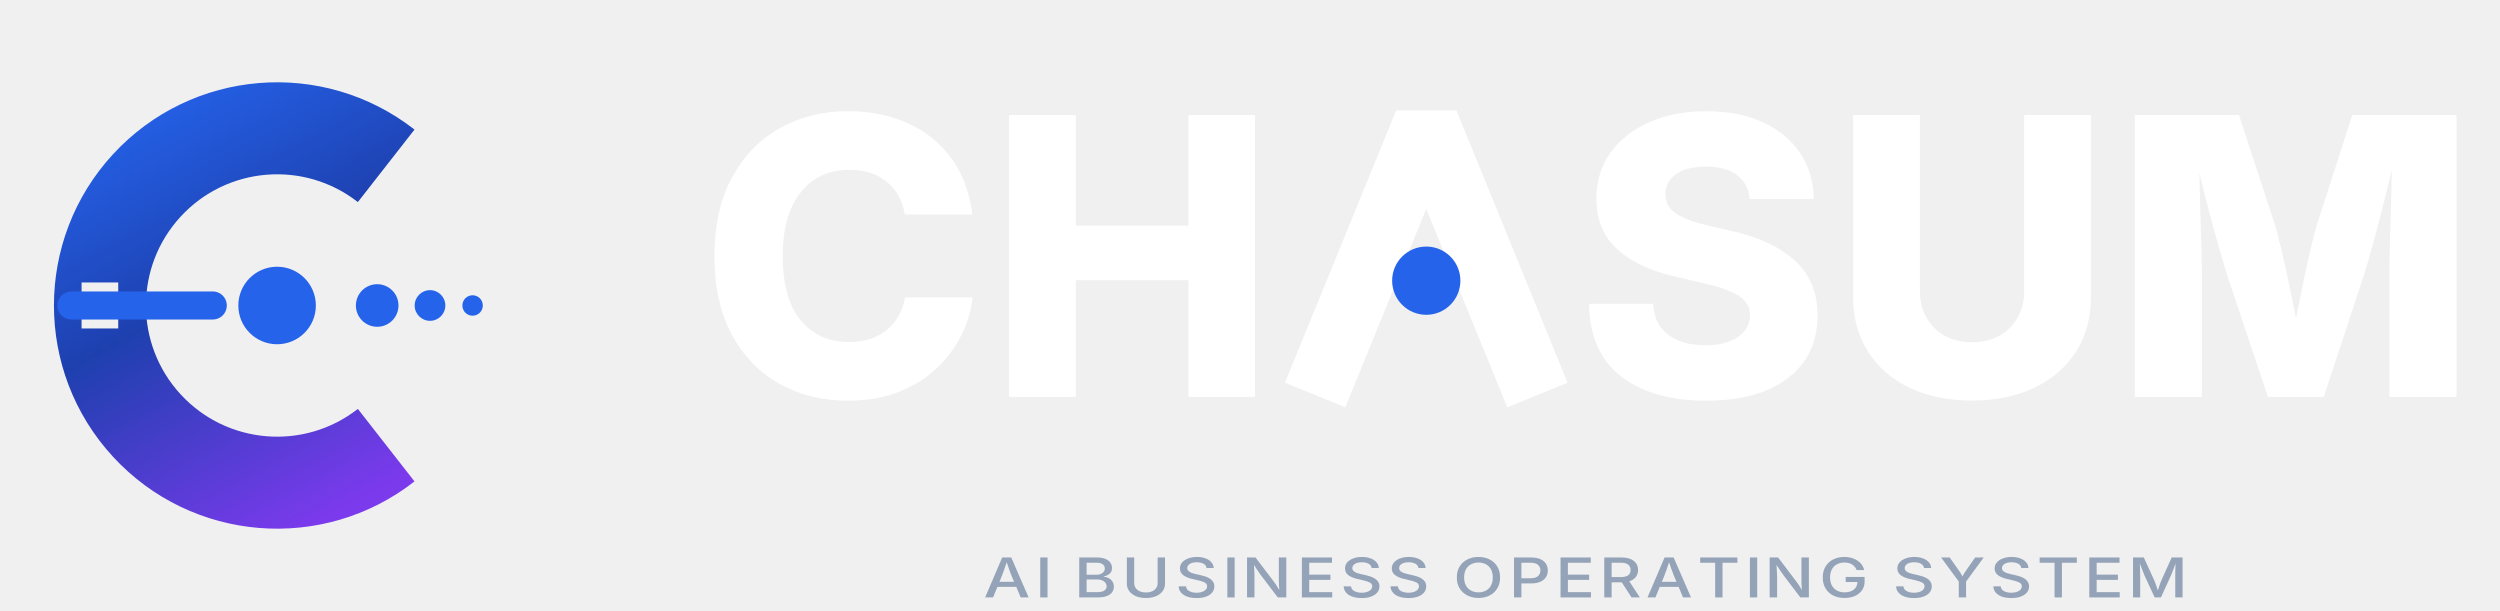
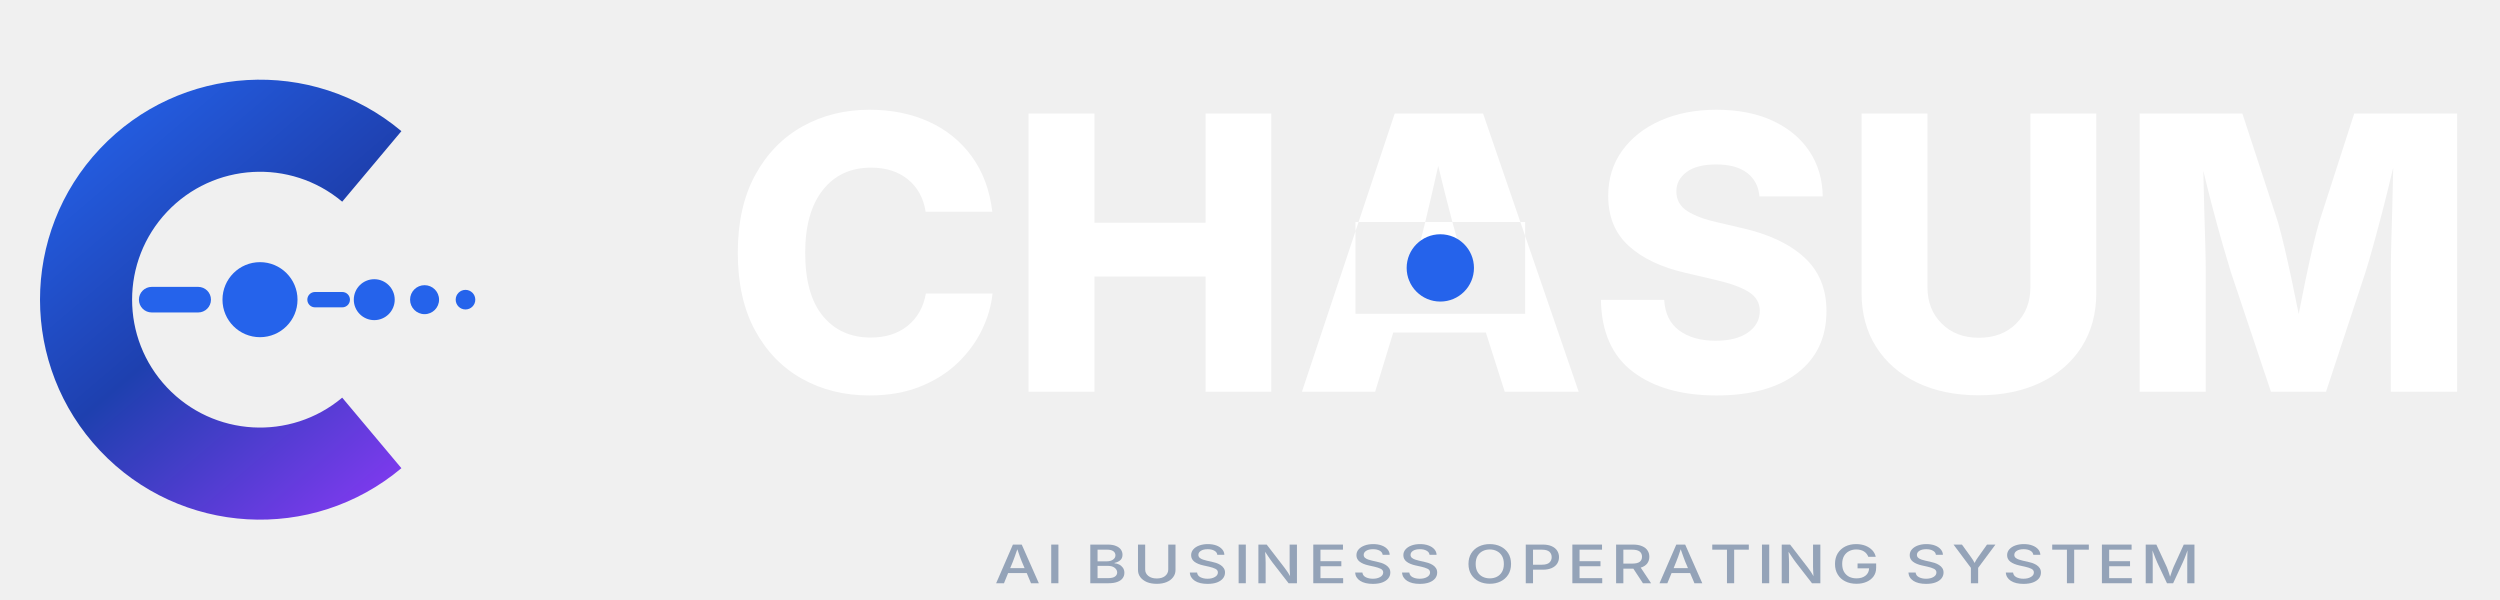
- <svg xmlns="http://www.w3.org/2000/svg" viewBox="0 0 464.5 113.52" fill="none" role="img" aria-label="Chasum — AI Business Operating System">
-   <g transform="translate(4 6.11)">
-     <svg width="107.63" height="101.3" viewBox="0 0 68 64">
+ <svg xmlns="http://www.w3.org/2000/svg" viewBox="0 0 470.664 112.836" fill="none" role="img" aria-label="Chasum — AI Business Operating System">
+   <g transform="translate(4 5.048)">
+     <svg width="115.582" height="102.739" viewBox="0 0 72 64">
      <defs>
-         <linearGradient id="mlight-c" x1="28%" y1="0%" x2="72%" y2="100%">
+         <linearGradient id="clight-g" x1="15%" y1="0%" x2="85%" y2="100%">
          <stop offset="0%" stop-color="#2563EB" />
-           <stop offset="45%" stop-color="#1E40AF" />
+           <stop offset="50%" stop-color="#1E40AF" />
          <stop offset="100%" stop-color="#7C3AED" />
        </linearGradient>
      </defs>
-       <path fill="url(#mlight-c)" fill-rule="evenodd" d="M 46.13 11.35 A 26.2 26.2 0 1 0 46.13 52.65 L 39.48 44.14 A 15.4 15.4 0 1 1 39.48 19.86 Z M 7.05 29.3 H 11.35 V 34.7 H 7.05 Z" />
-       <rect x="4.2" y="30.35" width="19.9" height="3.3" rx="1.65" fill="#2563EB" />
-       <circle cx="30" cy="32" r="4.55" fill="#2563EB" />
-       <circle cx="41.75" cy="32" r="2.5" fill="#2563EB" />
-       <circle cx="47.95" cy="32" r="1.8" fill="#2563EB" />
-       <circle cx="52.95" cy="32" r="1.2" fill="#2563EB" />
+       <path fill="url(#clight-g)" d="M 44.584 12.236 A 25.8 25.8 0 1 0 44.584 51.764 L 37.642 43.491 A 15 15 0 1 1 37.642 20.509 Z" />
+       <rect x="13.8" y="30.5" width="8.45" height="3" rx="1.5" fill="#2563EB" />
+       <circle cx="28" cy="32" r="4.4" fill="#2563EB" />
+       <rect x="33.55" y="31.1" width="5.0" height="1.8" rx="0.9" fill="#2563EB" />
+       <circle cx="41.4" cy="32" r="2.4" fill="#2563EB" />
+       <circle cx="47.3" cy="32" r="1.7" fill="#2563EB" />
+       <circle cx="52.1" cy="32" r="1.15" fill="#2563EB" />
    </svg>
  </g>
-   <g transform="translate(129.86 4)">
+   <g transform="translate(136.02 4)">
    <g transform="translate(0 69.75)">
      <path fill="#FFFFFF" d="M27.67 0.70Q20.60 0.70 14.99-2.43Q9.39-5.55 6.13-11.55Q2.88-17.54 2.88-26.16Q2.88-34.80 6.17-40.82Q9.46-46.83 15.08-49.96Q20.71-53.09 27.67-53.09Q33.89-53.09 38.85-50.84Q43.80-48.59 46.93-44.30Q50.06-40.01 50.80-33.89L38.25-33.89Q37.65-37.72 34.93-39.96Q32.20-42.19 27.98-42.19Q22.22-42.19 18.90-37.99Q15.57-33.79 15.57-26.16Q15.57-18.28 18.91-14.24Q22.25-10.20 27.91-10.20Q32.13-10.20 34.88-12.43Q37.62-14.66 38.29-18.49L50.84-18.49Q50.48-14.98 48.81-11.57Q47.14-8.16 44.23-5.38Q41.31-2.60 37.16-0.95Q33.01 0.70 27.67 0.70" />
      <path fill="#FFFFFF" d="M70.03 0L57.62 0L57.62-52.38L70.03-52.38L70.03-31.82L90.95-31.82L90.95-52.38L103.32-52.38L103.32 0L90.95 0L90.95-21.69L70.03-21.69" />
-       <path d="M114.49 -0.36 L135.14 -50.94 L155.79 -0.36" fill="none" stroke="#FFFFFF" stroke-width="12.1" stroke-linejoin="miter" stroke-miterlimit="1.8" stroke-linecap="butt" />
-       <circle cx="135.14" cy="-21.6" r="6.34" fill="#2563EB" />
+       <path fill="#FFFFFF" fill-rule="evenodd" d="M122.87 0L109.09 0L126.56-52.38L143.19-52.38L161.19 0L147.27 0L143.72-11.14L126.28-11.14L122.87 0M129.90-22.89L129.20-20.64L140.70-20.64L139.99-22.89Q138.62-27.39 137.32-32.31Q136.02-37.23 134.75-42.50Q133.56-37.20 132.38-32.27Q131.20-27.35 129.90-22.89 M119.17 -31.951 H151.111 V-14.671 H119.17 Z" />
+       <circle cx="135.141" cy="-23.311" r="6.336" fill="#2563EB" />
      <path fill="#FFFFFF" d="M187.14 0.70Q177.29 0.70 171.40-3.76Q165.52-8.23 165.38-17.30L177.29-17.30Q177.50-13.46 180.12-11.53Q182.74-9.60 187-9.60Q190.86-9.60 193.08-11.16Q195.29-12.73 195.29-15.22Q195.29-17.47 193.20-18.79Q191.11-20.11 186.82-21.09L181.27-22.39Q174.48-23.94 170.61-27.46Q166.75-30.97 166.75-36.88Q166.75-41.73 169.37-45.37Q171.98-49.01 176.59-51.05Q181.20-53.09 187.14-53.09Q193.22-53.09 197.68-51.03Q202.15-48.97 204.61-45.30Q207.07-41.62 207.14-36.77L195.22-36.77Q194.98-39.62 192.90-41.20Q190.83-42.79 187.10-42.79Q183.38-42.79 181.48-41.34Q179.58-39.90 179.58-37.72Q179.58-35.30 181.69-33.98Q183.80-32.66 187.31-31.89L191.85-30.83Q199.44-29.14 203.64-25.31Q207.84-21.48 207.84-15.19Q207.84-7.73 202.36-3.52Q196.88 0.70 187.14 0.70" />
      <path fill="#FFFFFF" d="M236.53 0.67Q229.89 0.67 224.93-1.71Q219.97-4.08 217.21-8.42Q214.45-12.76 214.45-18.60L214.45-52.38L226.86-52.38L226.86-19.62Q226.86-15.50 229.54-12.83Q232.21-10.16 236.53-10.16Q240.89-10.16 243.56-12.83Q246.23-15.50 246.23-19.62L246.23-52.38L258.64-52.38L258.64-18.60Q258.64-12.76 255.87-8.42Q253.09-4.08 248.12-1.71Q243.14 0.67 236.53 0.67" />
      <path fill="#FFFFFF" d="M279.25 0L266.80 0L266.80-52.38L286.14-52.38L292.82-31.99Q293.34-30.20 294.03-27.32Q294.71-24.43 295.42-21.09Q296.12-17.75 296.75-14.62Q297.35-17.75 298.04-21.08Q298.72-24.40 299.41-27.30Q300.09-30.20 300.62-31.99L307.20-52.38L326.57-52.38L326.57 0L314.09 0L314.09-22.57Q314.09-24.57 314.17-27.83Q314.26-31.08 314.37-34.87Q314.47-38.67 314.54-42.19Q313.66-38.46 312.70-34.70Q311.73-30.94 310.85-27.76Q309.97-24.57 309.34-22.57L301.89 0L291.52 0L283.96-22.57Q283.36-24.50 282.48-27.56Q281.60-30.62 280.63-34.26Q279.67-37.90 278.79-41.59Q278.86-38.14 278.96-34.49Q279.07-30.83 279.16-27.69Q279.25-24.54 279.25-22.57" />
    </g>
-     <g transform="translate(52.88 97.12) scale(1.2 1)">
-       <g transform="translate(0 9.88)">
-         <path fill="#94A3B8" d="M1.48 0L0.25 0L2.89-7.42L4.29-7.42L6.98 0L5.75 0L5.07-1.96L2.15-1.96L1.48 0M2.88-4.13L2.47-2.90L4.73-2.90L4.30-4.13Q4.15-4.57 3.98-5.16Q3.81-5.74 3.59-6.53Q3.37-5.73 3.19-5.14Q3.02-4.55 2.88-4.13" />
-         <path fill="#94A3B8" d="M8.78-7.42L9.91-7.42L9.91 0L8.78 0" />
+     <g transform="translate(51.213 96.117) scale(1.22 1)">
+       <g transform="translate(0 9.688)">
+         <path fill="#94A3B8" d="M1.46 0L0.25 0L2.84-7.28L4.20-7.28L6.84 0L5.63 0L4.97-1.92L2.10-1.92L1.46 0M2.83-4.05L2.42-2.85L4.64-2.85L4.22-4.05Q4.07-4.48 3.90-5.06Q3.73-5.63 3.52-6.40Q3.30-5.62 3.13-5.04Q2.96-4.46 2.83-4.05" />
+         <path fill="#94A3B8" d="M8.75-7.28L9.86-7.28L9.86 0L8.75 0" />
        <path fill="#94A3B8" d="" />
-         <path fill="#94A3B8" d="M17.68 0L14.82 0L14.82-7.42L17.56-7.42Q18.35-7.42 18.86-7.16Q19.38-6.90 19.64-6.46Q19.89-6.02 19.89-5.47Q19.89-4.78 19.53-4.41Q19.16-4.03 18.64-3.90L18.64-3.83Q19.01-3.81 19.37-3.59Q19.72-3.38 19.95-2.97Q20.18-2.57 20.18-2Q20.18-1.43 19.92-0.98Q19.65-0.52 19.10-0.26Q18.54 0 17.68 0M15.96-3.33L15.96-0.98L17.56-0.98Q18.37-0.98 18.71-1.28Q19.06-1.59 19.06-2.06Q19.06-2.58 18.67-2.96Q18.28-3.33 17.61-3.33L15.96-3.33M15.96-6.45L15.96-4.21L17.45-4.21Q18.01-4.21 18.40-4.53Q18.78-4.85 18.78-5.38Q18.78-5.84 18.46-6.14Q18.14-6.45 17.48-6.45" />
-         <path fill="#94A3B8" d="M25.15 0.11Q24.26 0.11 23.59-0.23Q22.93-0.57 22.56-1.17Q22.19-1.77 22.19-2.55L22.19-7.42L23.33-7.42L23.33-2.64Q23.33-1.89 23.82-1.40Q24.31-0.92 25.15-0.92Q25.99-0.92 26.47-1.40Q26.96-1.89 26.96-2.64L26.96-7.42L28.10-7.42L28.10-2.55Q28.10-1.77 27.73-1.17Q27.36-0.57 26.70-0.23Q26.04 0.11 25.15 0.11" />
-         <path fill="#94A3B8" d="M32.99 0.12Q31.74 0.12 31-0.46Q30.25-1.05 30.21-2.06L31.35-2.06Q31.40-1.45 31.87-1.16Q32.34-0.87 32.98-0.87Q33.69-0.87 34.15-1.20Q34.62-1.53 34.62-2.07Q34.62-2.55 34.21-2.79Q33.81-3.02 33.21-3.18L32.34-3.42Q31.43-3.67 30.92-4.14Q30.41-4.62 30.41-5.38Q30.41-6.03 30.76-6.51Q31.10-6.99 31.70-7.25Q32.29-7.52 33.04-7.52Q33.80-7.52 34.38-7.25Q34.96-6.99 35.29-6.52Q35.62-6.06 35.64-5.47L34.53-5.47Q34.48-5.98 34.06-6.26Q33.65-6.53 33.01-6.53Q32.34-6.53 31.94-6.23Q31.54-5.92 31.54-5.45Q31.54-5.10 31.76-4.88Q31.97-4.66 32.28-4.53Q32.60-4.41 32.88-4.33L33.60-4.14Q33.96-4.05 34.33-3.90Q34.71-3.75 35.03-3.51Q35.34-3.27 35.54-2.91Q35.74-2.55 35.74-2.05Q35.74-1.42 35.41-0.93Q35.09-0.44 34.48-0.16Q33.86 0.12 32.99 0.12" />
-         <path fill="#94A3B8" d="M37.75-7.42L38.88-7.42L38.88 0L37.75 0" />
-         <path fill="#94A3B8" d="M41.95 0L40.80 0L40.80-7.42L42.11-7.42L44.91-3Q45.08-2.72 45.32-2.31Q45.55-1.89 45.80-1.36Q45.76-1.90 45.74-2.39Q45.72-2.88 45.72-3.20L45.72-7.42L46.88-7.42L46.88 0L45.56 0L43.06-3.95Q42.87-4.24 42.70-4.53Q42.54-4.82 42.34-5.18Q42.14-5.54 41.87-6.04Q41.90-5.34 41.93-4.80Q41.95-4.25 41.95-3.96" />
-         <path fill="#94A3B8" d="M53.99 0L49.29 0L49.29-7.42L53.96-7.42L53.96-6.44L50.43-6.44L50.43-4.23L53.71-4.23L53.71-3.26L50.43-3.26L50.43-0.98L53.99-0.98" />
-         <path fill="#94A3B8" d="M58.55 0.12Q57.30 0.12 56.55-0.46Q55.81-1.05 55.76-2.06L56.90-2.06Q56.95-1.45 57.43-1.16Q57.90-0.87 58.54-0.87Q59.25-0.87 59.71-1.20Q60.18-1.53 60.18-2.07Q60.18-2.55 59.77-2.79Q59.36-3.02 58.77-3.18L57.90-3.42Q56.99-3.67 56.48-4.14Q55.97-4.62 55.97-5.38Q55.97-6.03 56.31-6.51Q56.66-6.99 57.25-7.25Q57.85-7.52 58.60-7.52Q59.36-7.52 59.94-7.25Q60.52-6.99 60.85-6.52Q61.18-6.06 61.20-5.47L60.09-5.47Q60.04-5.98 59.62-6.26Q59.20-6.53 58.57-6.53Q57.90-6.53 57.50-6.23Q57.10-5.92 57.10-5.45Q57.10-5.10 57.32-4.88Q57.53-4.66 57.84-4.53Q58.15-4.41 58.44-4.33L59.16-4.14Q59.51-4.05 59.89-3.90Q60.26-3.75 60.58-3.51Q60.90-3.27 61.10-2.91Q61.30-2.55 61.30-2.05Q61.30-1.42 60.97-0.93Q60.65-0.44 60.03-0.16Q59.42 0.12 58.55 0.12" />
-         <path fill="#94A3B8" d="M65.79 0.12Q64.54 0.12 63.80-0.46Q63.06-1.05 63.01-2.06L64.15-2.06Q64.20-1.45 64.67-1.16Q65.15-0.87 65.79-0.87Q66.50-0.87 66.96-1.20Q67.42-1.53 67.42-2.07Q67.42-2.55 67.02-2.79Q66.61-3.02 66.01-3.18L65.15-3.42Q64.24-3.67 63.73-4.14Q63.21-4.62 63.21-5.38Q63.21-6.03 63.56-6.51Q63.91-6.99 64.50-7.25Q65.10-7.52 65.84-7.52Q66.61-7.52 67.19-7.25Q67.77-6.99 68.10-6.52Q68.43-6.06 68.44-5.47L67.34-5.47Q67.28-5.98 66.87-6.26Q66.45-6.53 65.82-6.53Q65.15-6.53 64.75-6.23Q64.35-5.92 64.35-5.45Q64.35-5.10 64.56-4.88Q64.78-4.66 65.09-4.53Q65.40-4.41 65.68-4.33L66.41-4.14Q66.76-4.05 67.14-3.90Q67.51-3.75 67.83-3.51Q68.15-3.27 68.35-2.91Q68.54-2.55 68.54-2.05Q68.54-1.42 68.22-0.93Q67.90-0.44 67.28-0.16Q66.67 0.12 65.79 0.12" />
+         <path fill="#94A3B8" d="M17.58 0L14.78 0L14.78-7.28L17.46-7.28Q18.24-7.28 18.74-7.02Q19.25-6.77 19.50-6.34Q19.75-5.90 19.75-5.37Q19.75-4.68 19.39-4.32Q19.03-3.96 18.52-3.83L18.52-3.75Q18.89-3.74 19.24-3.52Q19.58-3.31 19.81-2.92Q20.04-2.52 20.04-1.96Q20.04-1.40 19.78-0.96Q19.52-0.51 18.97-0.26Q18.43 0 17.58 0M15.90-3.27L15.90-0.96L17.47-0.96Q18.26-0.96 18.59-1.26Q18.93-1.56 18.93-2.02Q18.93-2.53 18.55-2.90Q18.17-3.27 17.51-3.27L15.90-3.27M15.90-6.32L15.90-4.13L17.36-4.13Q17.91-4.13 18.28-4.44Q18.66-4.75 18.66-5.27Q18.66-5.72 18.35-6.02Q18.03-6.32 17.39-6.32" />
+         <path fill="#94A3B8" d="M25.04 0.11Q24.16 0.11 23.51-0.22Q22.86-0.56 22.50-1.15Q22.14-1.74 22.14-2.50L22.14-7.28L23.25-7.28L23.25-2.59Q23.25-1.86 23.73-1.38Q24.21-0.90 25.04-0.90Q25.86-0.90 26.34-1.38Q26.81-1.86 26.81-2.59L26.81-7.28L27.93-7.28L27.93-2.50Q27.93-1.74 27.57-1.15Q27.21-0.56 26.56-0.22Q25.91 0.11 25.04 0.11" />
+         <path fill="#94A3B8" d="M32.87 0.12Q31.65 0.12 30.92-0.45Q30.19-1.03 30.14-2.02L31.26-2.02Q31.31-1.43 31.77-1.14Q32.24-0.85 32.87-0.85Q33.56-0.85 34.01-1.18Q34.47-1.50 34.47-2.03Q34.47-2.50 34.07-2.73Q33.67-2.96 33.09-3.12L32.24-3.35Q31.34-3.59 30.84-4.06Q30.34-4.53 30.34-5.28Q30.34-5.91 30.68-6.38Q31.02-6.85 31.60-7.11Q32.19-7.37 32.92-7.37Q33.67-7.37 34.24-7.11Q34.80-6.85 35.13-6.39Q35.45-5.94 35.47-5.36L34.38-5.36Q34.33-5.86 33.92-6.13Q33.52-6.41 32.90-6.41Q32.24-6.41 31.85-6.11Q31.46-5.81 31.46-5.34Q31.46-5 31.67-4.78Q31.88-4.57 32.18-4.45Q32.49-4.32 32.76-4.25L33.47-4.06Q33.82-3.97 34.19-3.83Q34.56-3.68 34.87-3.44Q35.18-3.20 35.37-2.85Q35.57-2.50 35.57-2.01Q35.57-1.40 35.25-0.91Q34.93-0.43 34.33-0.15Q33.73 0.12 32.87 0.12" />
+         <path fill="#94A3B8" d="M37.67-7.28L38.78-7.28L38.78 0L37.67 0" />
+         <path fill="#94A3B8" d="M41.84 0L40.72 0L40.72-7.28L42-7.28L44.74-2.94Q44.91-2.67 45.14-2.26Q45.37-1.86 45.61-1.33Q45.58-1.86 45.56-2.34Q45.54-2.82 45.54-3.13L45.54-7.28L46.67-7.28L46.67 0L45.38 0L42.92-3.87Q42.74-4.16 42.58-4.44Q42.42-4.73 42.22-5.08Q42.03-5.43 41.76-5.92Q41.80-5.24 41.82-4.70Q41.84-4.17 41.84-3.88" />
+         <path fill="#94A3B8" d="M53.80 0L49.19 0L49.19-7.28L53.77-7.28L53.77-6.32L50.30-6.32L50.30-4.15L53.52-4.15L53.52-3.20L50.30-3.20L50.30-0.96L53.80-0.96" />
+         <path fill="#94A3B8" d="M58.38 0.12Q57.16 0.12 56.43-0.45Q55.70-1.03 55.65-2.02L56.77-2.02Q56.82-1.43 57.28-1.14Q57.75-0.85 58.38-0.85Q59.07-0.85 59.53-1.18Q59.98-1.50 59.98-2.03Q59.98-2.50 59.58-2.73Q59.18-2.96 58.60-3.12L57.75-3.35Q56.85-3.59 56.35-4.06Q55.85-4.53 55.85-5.28Q55.85-5.91 56.19-6.38Q56.53-6.85 57.12-7.11Q57.70-7.37 58.43-7.37Q59.18-7.37 59.75-7.11Q60.32-6.85 60.64-6.39Q60.97-5.94 60.98-5.36L59.90-5.36Q59.84-5.86 59.44-6.13Q59.03-6.41 58.41-6.41Q57.75-6.41 57.36-6.11Q56.97-5.81 56.97-5.34Q56.97-5 57.18-4.78Q57.39-4.57 57.69-4.45Q58-4.32 58.28-4.25L58.98-4.06Q59.33-3.97 59.70-3.83Q60.07-3.68 60.38-3.44Q60.69-3.20 60.89-2.85Q61.08-2.50 61.08-2.01Q61.08-1.40 60.76-0.91Q60.44-0.43 59.84-0.15Q59.24 0.12 58.38 0.12" />
+         <path fill="#94A3B8" d="M65.62 0.12Q64.39 0.12 63.67-0.45Q62.94-1.03 62.89-2.02L64.01-2.02Q64.06-1.43 64.52-1.14Q64.98-0.85 65.61-0.85Q66.31-0.85 66.76-1.18Q67.21-1.50 67.21-2.03Q67.21-2.50 66.82-2.73Q66.42-2.96 65.83-3.12L64.98-3.35Q64.09-3.59 63.59-4.06Q63.09-4.53 63.09-5.28Q63.09-5.91 63.43-6.38Q63.77-6.85 64.35-7.11Q64.93-7.37 65.67-7.37Q66.41-7.37 66.98-7.11Q67.55-6.85 67.88-6.39Q68.20-5.94 68.22-5.36L67.13-5.36Q67.08-5.86 66.67-6.13Q66.26-6.41 65.64-6.41Q64.98-6.41 64.59-6.11Q64.20-5.81 64.20-5.34Q64.20-5 64.41-4.78Q64.62-4.57 64.93-4.45Q65.23-4.32 65.51-4.25L66.22-4.06Q66.57-3.97 66.93-3.83Q67.30-3.68 67.62-3.44Q67.93-3.20 68.12-2.85Q68.31-2.50 68.31-2.01Q68.31-1.40 68-0.91Q67.68-0.43 67.08-0.15Q66.47 0.12 65.62 0.12" />
        <path fill="#94A3B8" d="" />
-         <path fill="#94A3B8" d="M76.64 0.10Q75.68 0.10 74.92-0.36Q74.16-0.82 73.72-1.67Q73.28-2.52 73.28-3.71Q73.28-4.90 73.72-5.75Q74.16-6.60 74.92-7.06Q75.68-7.52 76.64-7.52Q77.60-7.52 78.35-7.06Q79.11-6.60 79.54-5.75Q79.98-4.90 79.98-3.71Q79.98-2.52 79.54-1.67Q79.11-0.81 78.35-0.36Q77.60 0.10 76.64 0.10M76.64-0.94Q77.27-0.94 77.77-1.26Q78.27-1.57 78.56-2.19Q78.85-2.81 78.85-3.71Q78.85-4.61 78.56-5.23Q78.27-5.85 77.77-6.17Q77.27-6.48 76.64-6.48Q76-6.48 75.50-6.17Q74.99-5.85 74.70-5.23Q74.41-4.61 74.41-3.71Q74.41-2.81 74.70-2.19Q74.99-1.57 75.50-1.26Q76-0.94 76.64-0.94" />
-         <path fill="#94A3B8" d="M83.28 0L82.14 0L82.14-7.42L84.80-7.42Q85.66-7.42 86.23-7.10Q86.81-6.79 87.09-6.24Q87.37-5.70 87.37-5.01Q87.37-4.32 87.09-3.78Q86.80-3.23 86.23-2.92Q85.66-2.60 84.79-2.60L83.28-2.60L83.28 0M83.28-6.45L83.28-3.56L84.68-3.56Q85.50-3.56 85.86-3.97Q86.22-4.38 86.22-5.01Q86.22-5.64 85.86-6.04Q85.50-6.45 84.67-6.45" />
-         <path fill="#94A3B8" d="M94.05 0L89.34 0L89.34-7.42L94.02-7.42L94.02-6.44L90.48-6.44L90.48-4.23L93.77-4.23L93.77-3.26L90.48-3.26L90.48-0.98L94.05-0.98" />
-         <path fill="#94A3B8" d="M97.25 0L96.11 0L96.11-7.42L98.77-7.42Q99.63-7.42 100.20-7.12Q100.77-6.82 101.06-6.30Q101.34-5.77 101.34-5.09Q101.34-4.34 101-3.80Q100.66-3.25 99.98-3L101.62 0L100.33 0L98.82-2.80Q98.79-2.80 98.76-2.80L97.25-2.80L97.25 0M97.25-6.45L97.25-3.78L98.65-3.78Q99.47-3.78 99.83-4.12Q100.19-4.47 100.19-5.09Q100.19-5.72 99.83-6.08Q99.46-6.45 98.64-6.45" />
-         <path fill="#94A3B8" d="M104.04 0L102.81 0L105.45-7.42L106.85-7.42L109.54 0L108.31 0L107.62-1.96L104.70-1.96L104.04 0M105.44-4.13L105.03-2.90L107.29-2.90L106.86-4.13Q106.71-4.57 106.54-5.16Q106.36-5.74 106.14-6.53Q105.92-5.73 105.75-5.14Q105.58-4.55 105.44-4.13" />
-         <path fill="#94A3B8" d="M113.28-6.44L110.96-6.44L110.96-7.42L116.72-7.42L116.72-6.44L114.42-6.44L114.42 0L113.28 0" />
-         <path fill="#94A3B8" d="M118.66-7.42L119.79-7.42L119.79 0L118.66 0" />
-         <path fill="#94A3B8" d="M122.87 0L121.72 0L121.72-7.42L123.03-7.42L125.82-3Q125.99-2.72 126.23-2.31Q126.46-1.89 126.71-1.36Q126.67-1.90 126.65-2.39Q126.64-2.88 126.64-3.20L126.64-7.42L127.79-7.42L127.79 0L126.47 0L123.97-3.95Q123.78-4.24 123.62-4.53Q123.45-4.82 123.25-5.18Q123.05-5.54 122.78-6.04Q122.82-5.34 122.84-4.80Q122.87-4.25 122.87-3.96" />
-         <path fill="#94A3B8" d="M133.32 0.10Q132.31 0.10 131.55-0.36Q130.79-0.83 130.37-1.68Q129.94-2.53 129.94-3.71Q129.94-4.89 130.37-5.74Q130.81-6.60 131.56-7.06Q132.31-7.52 133.27-7.52Q134.07-7.52 134.72-7.21Q135.38-6.90 135.80-6.35Q136.23-5.80 136.35-5.08L135.19-5.08Q134.98-5.73 134.50-6.11Q134.01-6.48 133.28-6.48Q132.65-6.48 132.15-6.17Q131.65-5.85 131.36-5.23Q131.07-4.61 131.07-3.71Q131.07-2.81 131.36-2.20Q131.65-1.58 132.16-1.26Q132.67-0.94 133.33-0.94Q134.21-0.94 134.75-1.46Q135.29-1.98 135.31-2.87L133.49-2.87L133.49-3.81L136.42-3.81L136.42-2.95Q136.42-2.02 136.02-1.33Q135.62-0.65 134.92-0.27Q134.22 0.10 133.32 0.10" />
+         <path fill="#94A3B8" d="M76.43 0.10Q75.49 0.10 74.74-0.35Q74-0.80 73.57-1.64Q73.14-2.47 73.14-3.63Q73.14-4.80 73.57-5.64Q74-6.47 74.74-6.92Q75.49-7.37 76.43-7.37Q77.37-7.37 78.11-6.92Q78.85-6.47 79.28-5.64Q79.71-4.80 79.71-3.63Q79.71-2.47 79.28-1.63Q78.85-0.80 78.11-0.35Q77.37 0.10 76.43 0.10M76.43-0.92Q77.05-0.92 77.54-1.23Q78.03-1.54 78.32-2.15Q78.60-2.75 78.60-3.63Q78.60-4.52 78.32-5.12Q78.03-5.73 77.54-6.04Q77.05-6.36 76.43-6.36Q75.81-6.36 75.31-6.04Q74.82-5.73 74.53-5.12Q74.25-4.52 74.25-3.63Q74.25-2.75 74.53-2.15Q74.82-1.54 75.31-1.23Q75.81-0.92 76.43-0.92" />
+         <path fill="#94A3B8" d="M83.10 0L81.98 0L81.98-7.28L84.59-7.28Q85.43-7.28 85.99-6.97Q86.55-6.66 86.83-6.12Q87.11-5.59 87.11-4.91Q87.11-4.24 86.83-3.70Q86.55-3.17 85.99-2.86Q85.43-2.55 84.58-2.55L83.10-2.55L83.10 0M83.10-6.32L83.10-3.49L84.47-3.49Q85.27-3.49 85.63-3.89Q85.98-4.30 85.98-4.91Q85.98-5.53 85.63-5.93Q85.27-6.32 84.46-6.32" />
+         <path fill="#94A3B8" d="M93.78 0L89.17 0L89.17-7.28L93.75-7.28L93.75-6.32L90.28-6.32L90.28-4.15L93.51-4.15L93.51-3.20L90.28-3.20L90.28-0.96L93.78-0.96" />
+         <path fill="#94A3B8" d="M97.04 0L95.92 0L95.92-7.28L98.53-7.28Q99.37-7.28 99.93-6.98Q100.49-6.69 100.77-6.17Q101.05-5.66 101.05-4.99Q101.05-4.26 100.72-3.72Q100.39-3.19 99.72-2.94L101.32 0L100.06 0L98.58-2.75Q98.56-2.75 98.52-2.75L97.04-2.75L97.04 0M97.04-6.32L97.04-3.70L98.41-3.70Q99.21-3.70 99.57-4.04Q99.92-4.38 99.92-4.99Q99.92-5.61 99.57-5.96Q99.21-6.32 98.40-6.32" />
+         <path fill="#94A3B8" d="M103.83 0L102.62 0L105.21-7.28L106.58-7.28L109.22 0L108.01 0L107.34-1.92L104.48-1.92L103.83 0M105.20-4.05L104.80-2.85L107.01-2.85L106.59-4.05Q106.45-4.48 106.28-5.06Q106.11-5.63 105.89-6.40Q105.68-5.62 105.51-5.04Q105.34-4.46 105.20-4.05" />
+         <path fill="#94A3B8" d="M113.03-6.32L110.76-6.32L110.76-7.28L116.40-7.28L116.40-6.32L114.14-6.32L114.14 0L113.03 0" />
+         <path fill="#94A3B8" d="M118.43-7.28L119.55-7.28L119.55 0L118.43 0" />
+         <path fill="#94A3B8" d="M122.61 0L121.48 0L121.48-7.28L122.77-7.28L125.51-2.94Q125.68-2.67 125.91-2.26Q126.14-1.86 126.38-1.33Q126.34-1.86 126.33-2.34Q126.31-2.82 126.31-3.13L126.31-7.28L127.44-7.28L127.44 0L126.15 0L123.69-3.87Q123.51-4.16 123.35-4.44Q123.18-4.73 122.99-5.08Q122.79-5.43 122.53-5.92Q122.56-5.24 122.59-4.70Q122.61-4.17 122.61-3.88" />
+         <path fill="#94A3B8" d="M133.01 0.10Q132.03 0.10 131.28-0.36Q130.53-0.81 130.12-1.65Q129.70-2.48 129.70-3.63Q129.70-4.79 130.12-5.63Q130.55-6.47 131.28-6.92Q132.02-7.37 132.96-7.37Q133.75-7.37 134.39-7.07Q135.03-6.76 135.45-6.22Q135.86-5.68 135.99-4.98L134.84-4.98Q134.64-5.62 134.17-5.99Q133.69-6.36 132.97-6.36Q132.36-6.36 131.87-6.04Q131.38-5.73 131.09-5.12Q130.81-4.52 130.81-3.64Q130.81-2.76 131.09-2.15Q131.38-1.55 131.87-1.23Q132.37-0.92 133.02-0.92Q133.88-0.92 134.41-1.43Q134.94-1.94 134.96-2.81L133.18-2.81L133.18-3.73L136.05-3.73L136.05-2.90Q136.05-1.98 135.66-1.31Q135.26-0.63 134.58-0.27Q133.90 0.10 133.01 0.10" />
        <path fill="#94A3B8" d="" />
-         <path fill="#94A3B8" d="M144.07 0.12Q142.82 0.12 142.08-0.46Q141.34-1.05 141.29-2.06L142.43-2.06Q142.48-1.45 142.95-1.16Q143.42-0.87 144.07-0.87Q144.77-0.87 145.24-1.20Q145.70-1.53 145.70-2.07Q145.70-2.55 145.29-2.79Q144.89-3.02 144.29-3.18L143.42-3.42Q142.51-3.67 142-4.14Q141.49-4.62 141.49-5.38Q141.49-6.03 141.84-6.51Q142.18-6.99 142.78-7.25Q143.37-7.52 144.12-7.52Q144.88-7.52 145.46-7.25Q146.04-6.99 146.37-6.52Q146.71-6.06 146.72-5.47L145.62-5.47Q145.56-5.98 145.14-6.26Q144.73-6.53 144.10-6.53Q143.42-6.53 143.03-6.23Q142.63-5.92 142.63-5.45Q142.63-5.10 142.84-4.88Q143.06-4.66 143.37-4.53Q143.68-4.41 143.96-4.33L144.68-4.14Q145.04-4.05 145.41-3.90Q145.79-3.75 146.11-3.51Q146.43-3.27 146.62-2.91Q146.82-2.55 146.82-2.05Q146.82-1.42 146.50-0.93Q146.17-0.44 145.56-0.16Q144.94 0.12 144.07 0.12" />
-         <path fill="#94A3B8" d="M152.13 0L151 0L151-2.95L148.26-7.42L149.59-7.42L150.98-5.06Q151.16-4.76 151.30-4.49Q151.44-4.23 151.57-3.90Q151.71-4.24 151.85-4.50Q151.99-4.77 152.16-5.06L153.54-7.42L154.86-7.42L152.13-2.95" />
-         <path fill="#94A3B8" d="M159.13 0.12Q157.88 0.12 157.14-0.46Q156.40-1.05 156.35-2.06L157.49-2.06Q157.54-1.45 158.01-1.16Q158.48-0.87 159.13-0.87Q159.83-0.87 160.30-1.20Q160.76-1.53 160.76-2.07Q160.76-2.55 160.35-2.79Q159.95-3.02 159.35-3.18L158.48-3.42Q157.57-3.67 157.06-4.14Q156.55-4.62 156.55-5.38Q156.55-6.03 156.90-6.51Q157.24-6.99 157.84-7.25Q158.43-7.52 159.18-7.52Q159.94-7.52 160.52-7.25Q161.10-6.99 161.44-6.52Q161.77-6.06 161.78-5.47L160.68-5.47Q160.62-5.98 160.21-6.26Q159.79-6.53 159.16-6.53Q158.48-6.53 158.09-6.23Q157.69-5.92 157.69-5.45Q157.69-5.10 157.90-4.88Q158.12-4.66 158.43-4.53Q158.74-4.41 159.02-4.33L159.74-4.14Q160.10-4.05 160.47-3.90Q160.85-3.75 161.17-3.51Q161.49-3.27 161.68-2.91Q161.88-2.55 161.88-2.05Q161.88-1.42 161.56-0.93Q161.23-0.44 160.62-0.16Q160 0.12 159.13 0.12" />
-         <path fill="#94A3B8" d="M165.83-6.44L163.52-6.44L163.52-7.42L169.28-7.42L169.28-6.44L166.97-6.44L166.97 0L165.83 0" />
-         <path fill="#94A3B8" d="M175.92 0L171.21 0L171.21-7.42L175.89-7.42L175.89-6.44L172.35-6.44L172.35-4.23L175.64-4.23L175.64-3.26L172.35-3.26L172.35-0.98L175.92-0.98" />
-         <path fill="#94A3B8" d="M179.09 0L177.98 0L177.98-7.42L179.65-7.42L181.27-3.16Q181.35-2.96 181.44-2.65Q181.54-2.33 181.64-1.97Q181.74-1.60 181.82-1.27Q181.91-1.59 182.01-1.96Q182.11-2.32 182.20-2.64Q182.30-2.96 182.37-3.16L183.97-7.42L185.65-7.42L185.65 0L184.52 0L184.52-3.99Q184.52-4.40 184.53-5.05Q184.54-5.69 184.56-6.32Q184.43-5.86 184.29-5.42Q184.15-4.98 184.03-4.60Q183.90-4.22 183.82-3.99L182.30 0L181.33 0L179.79-3.99Q179.66-4.33 179.46-4.97Q179.26-5.60 179.04-6.29Q179.05-5.90 179.06-5.48Q179.07-5.06 179.08-4.67Q179.09-4.28 179.09-3.99" />
+         <path fill="#94A3B8" d="M143.76 0.12Q142.53 0.12 141.80-0.45Q141.08-1.03 141.03-2.02L142.14-2.02Q142.19-1.43 142.66-1.14Q143.12-0.85 143.75-0.85Q144.44-0.85 144.90-1.18Q145.35-1.50 145.35-2.03Q145.35-2.50 144.95-2.73Q144.56-2.96 143.97-3.12L143.12-3.35Q142.23-3.59 141.73-4.06Q141.23-4.53 141.23-5.28Q141.23-5.91 141.57-6.38Q141.91-6.85 142.49-7.11Q143.07-7.37 143.80-7.37Q144.55-7.37 145.12-7.11Q145.69-6.85 146.01-6.39Q146.34-5.94 146.35-5.36L145.27-5.36Q145.22-5.86 144.81-6.13Q144.40-6.41 143.78-6.41Q143.12-6.41 142.73-6.11Q142.34-5.81 142.34-5.34Q142.34-5 142.55-4.78Q142.76-4.57 143.06-4.45Q143.37-4.32 143.65-4.25L144.36-4.06Q144.70-3.97 145.07-3.83Q145.44-3.68 145.75-3.44Q146.07-3.20 146.26-2.85Q146.45-2.50 146.45-2.01Q146.45-1.40 146.13-0.91Q145.82-0.43 145.21-0.15Q144.61 0.12 143.76 0.12" />
+         <path fill="#94A3B8" d="M151.79 0L150.67 0L150.67-2.90L147.99-7.28L149.29-7.28L150.66-4.96Q150.83-4.67 150.97-4.41Q151.11-4.15 151.24-3.82Q151.38-4.16 151.51-4.42Q151.65-4.68 151.81-4.96L153.16-7.28L154.46-7.28L151.79-2.90" />
+         <path fill="#94A3B8" d="M158.79 0.12Q157.56 0.12 156.84-0.45Q156.11-1.03 156.06-2.02L157.18-2.02Q157.23-1.43 157.69-1.14Q158.15-0.85 158.78-0.85Q159.48-0.85 159.93-1.18Q160.39-1.50 160.39-2.03Q160.39-2.50 159.99-2.73Q159.59-2.96 159-3.12L158.15-3.35Q157.26-3.59 156.76-4.06Q156.26-4.53 156.26-5.28Q156.26-5.91 156.60-6.38Q156.94-6.85 157.52-7.11Q158.11-7.37 158.84-7.37Q159.59-7.37 160.15-7.11Q160.72-6.85 161.05-6.39Q161.37-5.94 161.39-5.36L160.30-5.36Q160.25-5.86 159.84-6.13Q159.43-6.41 158.81-6.41Q158.15-6.41 157.76-6.11Q157.37-5.81 157.37-5.34Q157.37-5 157.58-4.78Q157.79-4.57 158.10-4.45Q158.40-4.32 158.68-4.25L159.39-4.06Q159.74-3.97 160.11-3.83Q160.47-3.68 160.79-3.44Q161.10-3.20 161.29-2.85Q161.48-2.50 161.48-2.01Q161.48-1.40 161.17-0.91Q160.85-0.43 160.25-0.15Q159.64 0.12 158.79 0.12" />
+         <path fill="#94A3B8" d="M165.49-6.32L163.22-6.32L163.22-7.28L168.87-7.28L168.87-6.32L166.61-6.32L166.61 0L165.49 0" />
+         <path fill="#94A3B8" d="M175.50 0L170.89 0L170.89-7.28L175.47-7.28L175.47-6.32L172.01-6.32L172.01-4.15L175.23-4.15L175.23-3.20L172.01-3.20L172.01-0.96L175.50-0.96" />
+         <path fill="#94A3B8" d="M178.73 0L177.65 0L177.65-7.28L179.29-7.28L180.88-3.10Q180.95-2.91 181.04-2.60Q181.13-2.29 181.23-1.93Q181.33-1.57 181.41-1.24Q181.50-1.56 181.60-1.92Q181.70-2.28 181.79-2.59Q181.88-2.90 181.96-3.10L183.52-7.28L185.17-7.28L185.17 0L184.06 0L184.06-3.92Q184.06-4.32 184.07-4.95Q184.08-5.58 184.10-6.19Q183.97-5.75 183.84-5.31Q183.70-4.88 183.58-4.51Q183.45-4.14 183.37-3.92L181.88 0L180.93 0L179.42-3.92Q179.29-4.24 179.10-4.87Q178.90-5.49 178.69-6.17Q178.70-5.79 178.71-5.37Q178.72-4.96 178.73-4.58Q178.73-4.19 178.73-3.92" />
      </g>
    </g>
  </g>
</svg>
